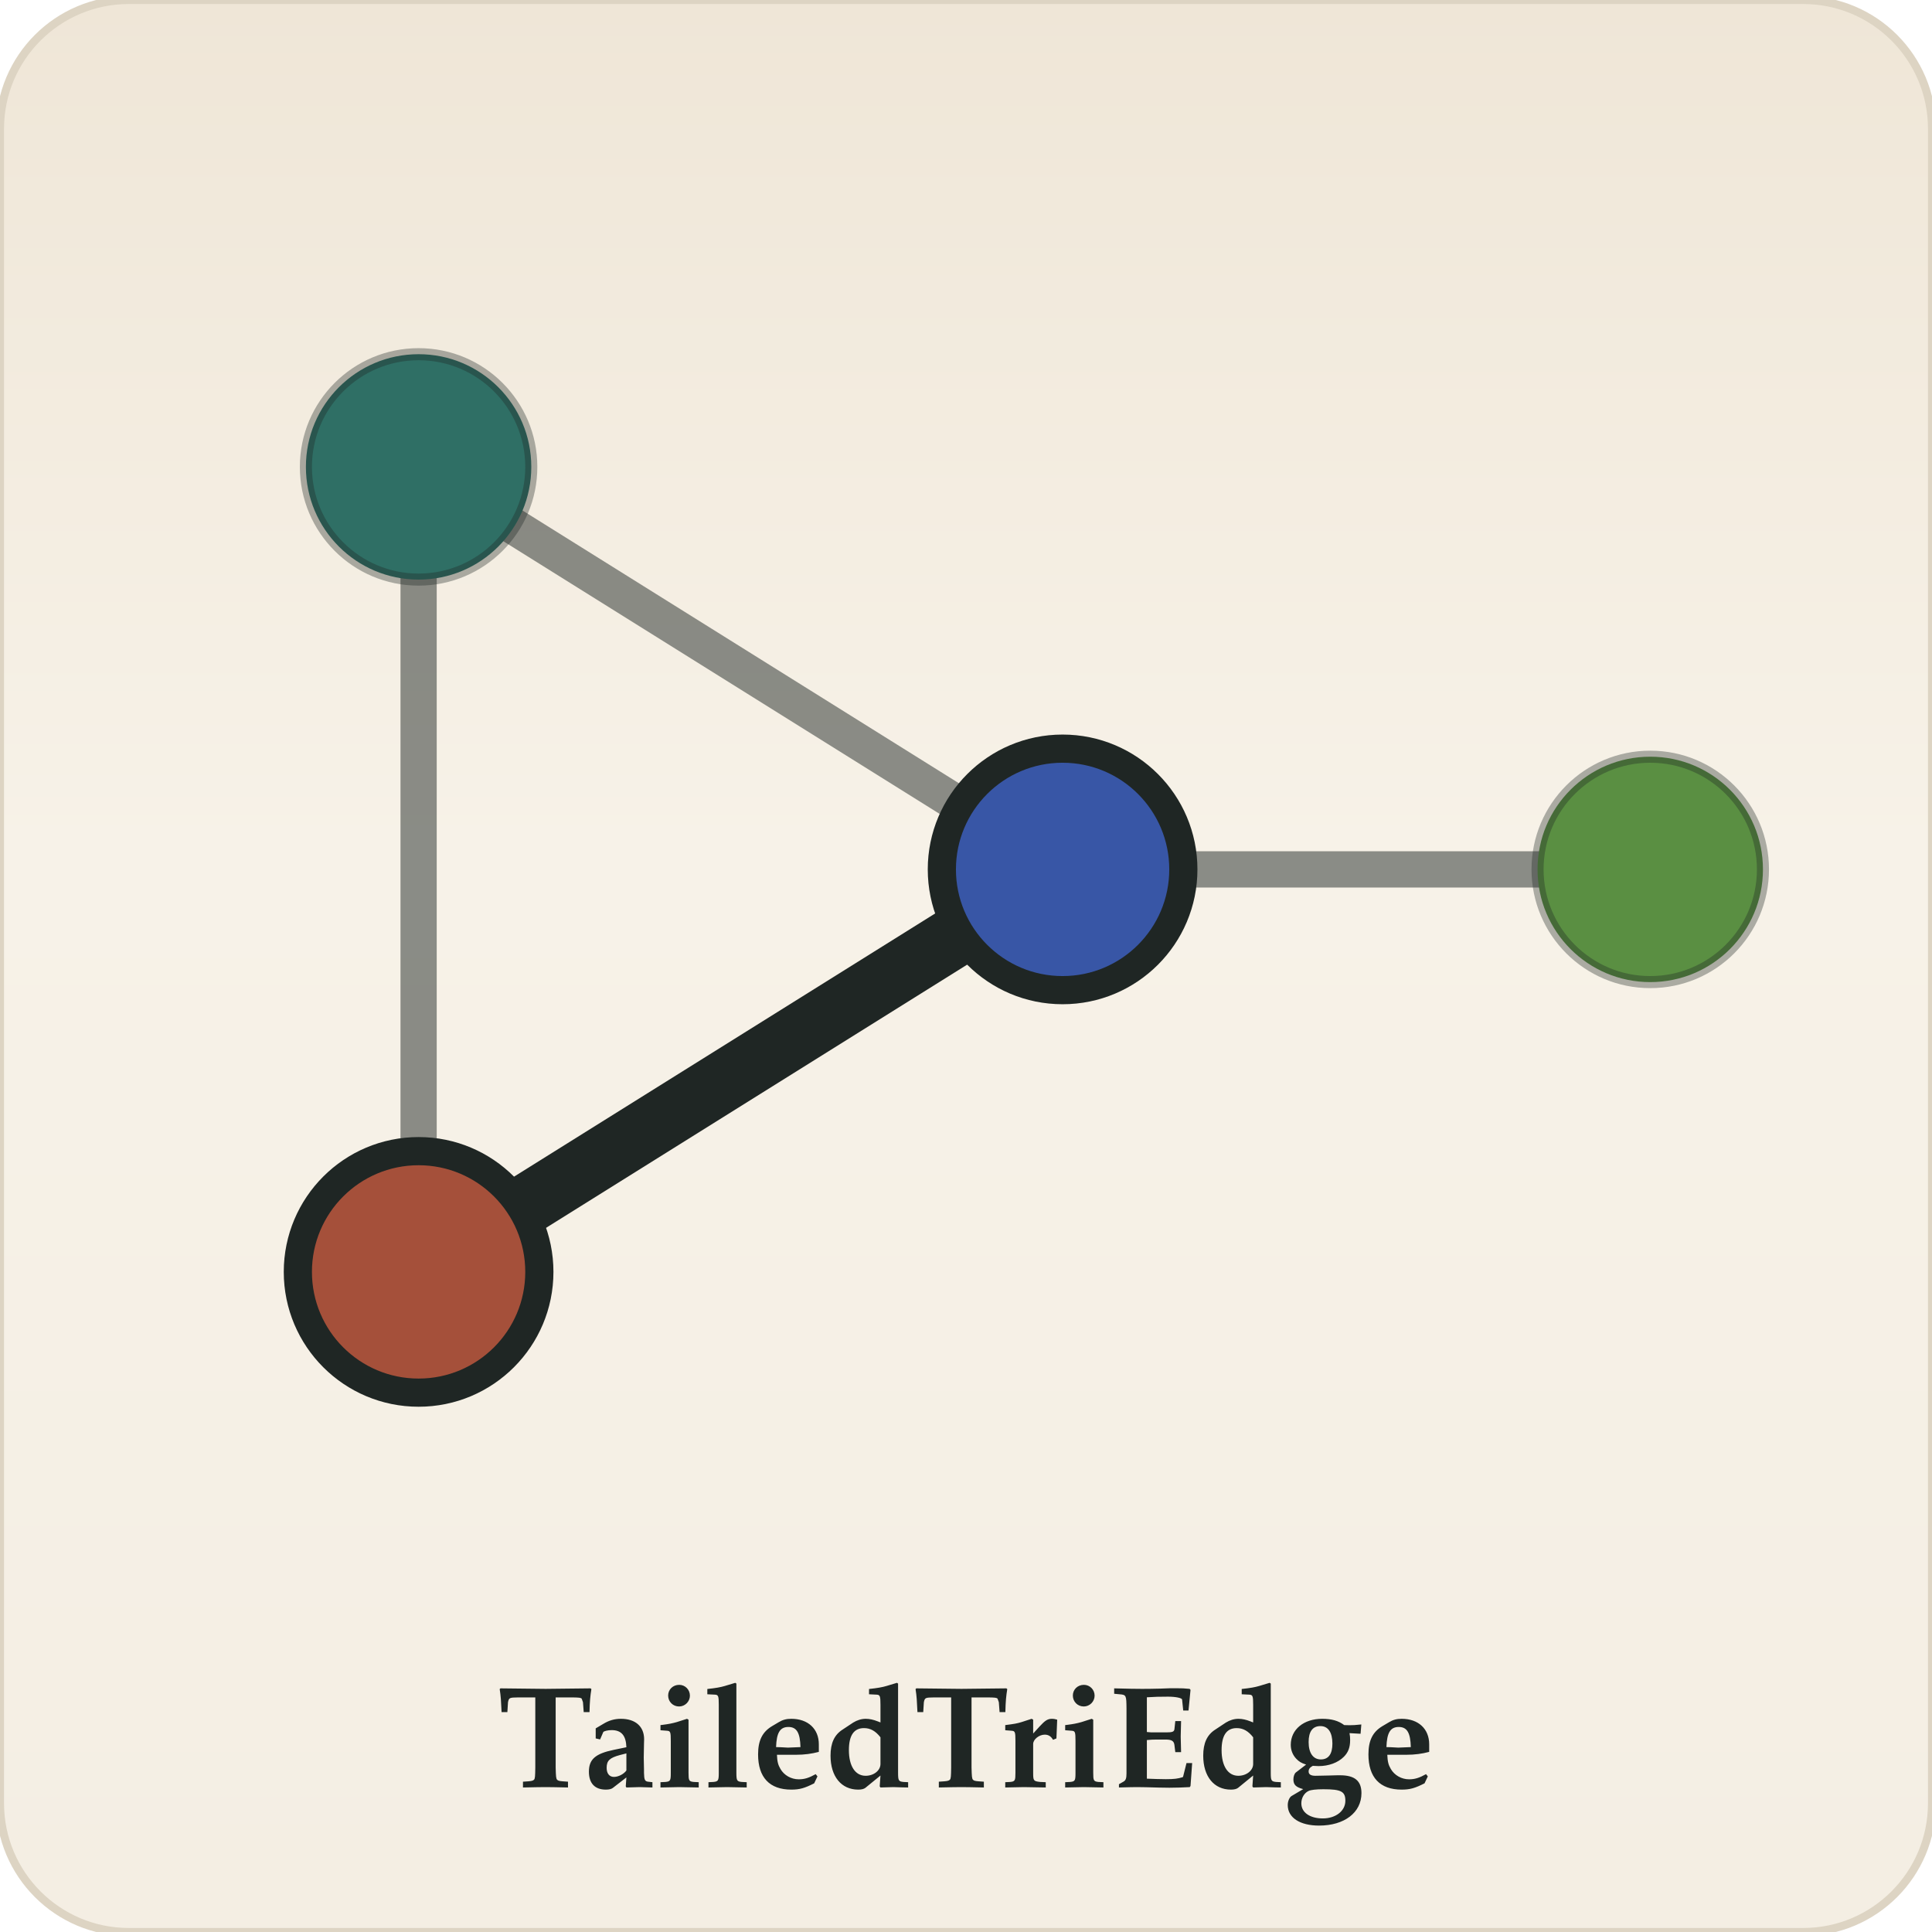
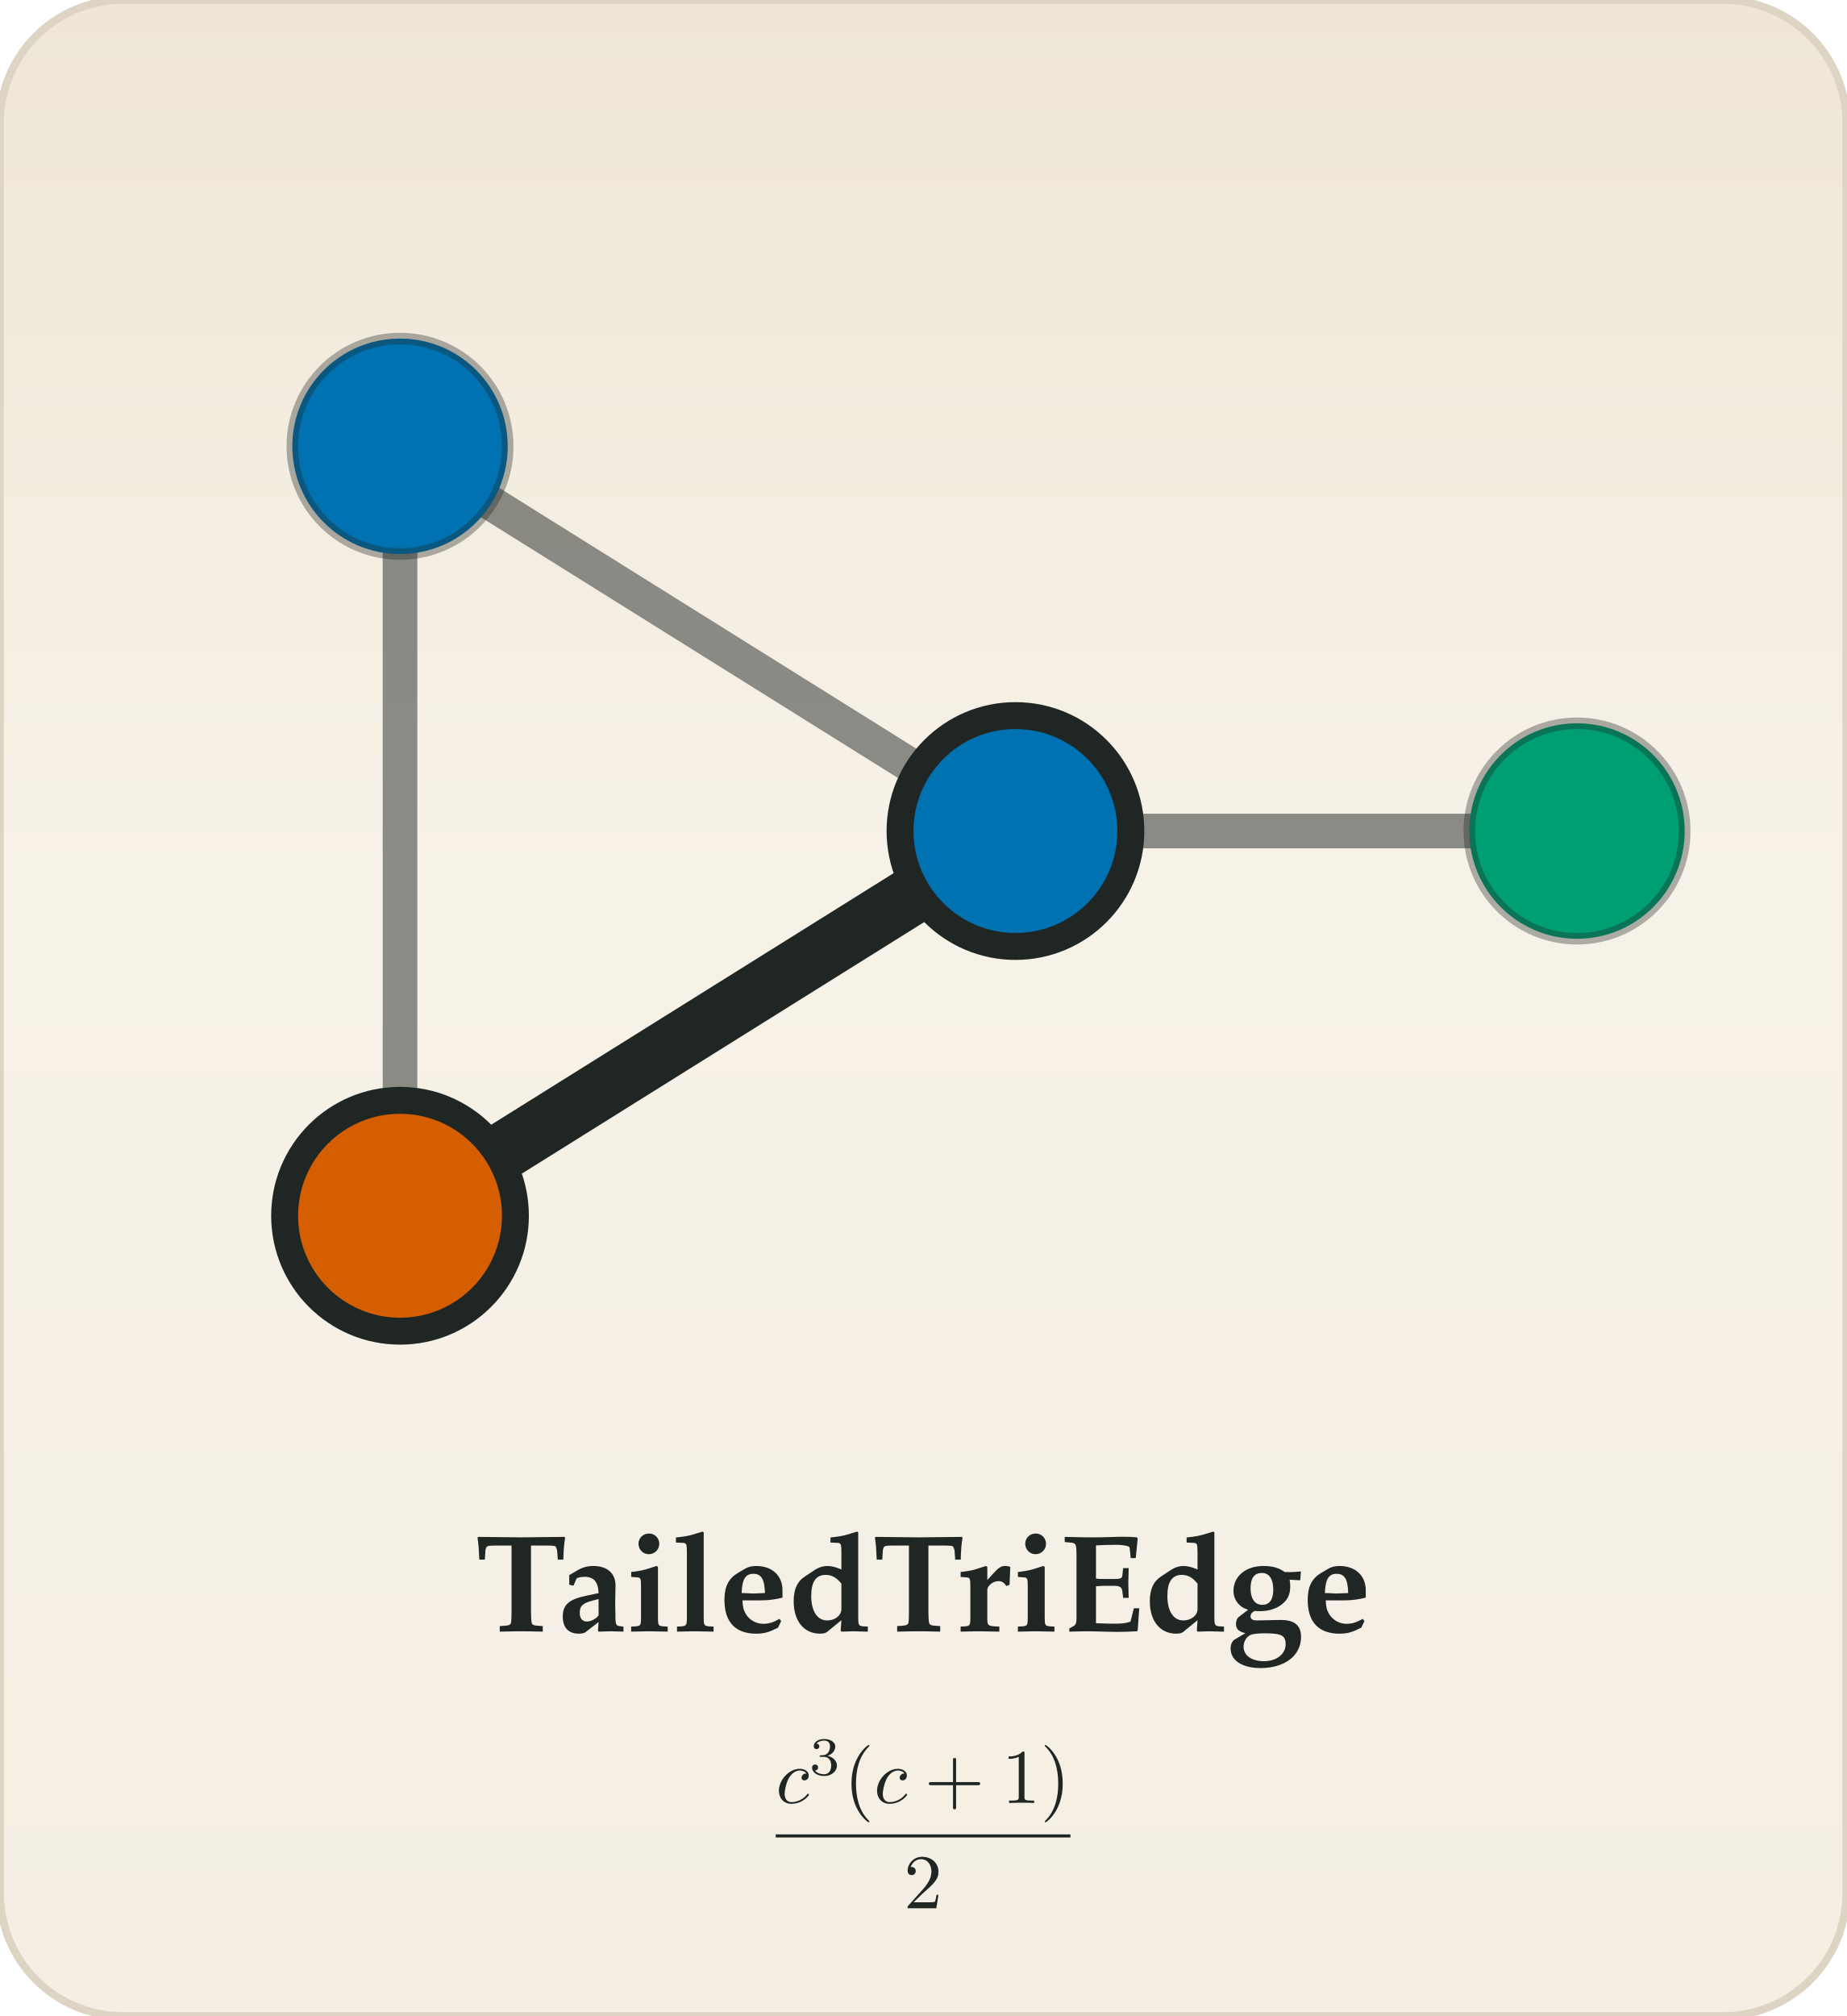
- <svg xmlns="http://www.w3.org/2000/svg" viewBox="0 0 240 240" width="240" height="240" role="img" aria-label="TailedTriEdge (orbit 8)">
+ <svg xmlns="http://www.w3.org/2000/svg" xmlns:xlink="http://www.w3.org/1999/xlink" viewBox="0 0 240 262" width="240" height="262" role="img" aria-label="TailedTriEdge (orbit 8)">
  <defs>
-     <linearGradient id="paper" x1="0" y1="0" x2="0" y2="240" gradientUnits="userSpaceOnUse">
+     <linearGradient id="paper" x1="0" y1="0" x2="0" y2="262" gradientUnits="userSpaceOnUse">
      <stop offset="0" stop-color="#efe6d7" />
      <stop offset="0.44" stop-color="#f7f2e8" />
      <stop offset="1" stop-color="#f4eee3" />
    </linearGradient>
  </defs>
-   <rect width="240" height="240" rx="16" fill="url(#paper)" stroke="#ddd4c3" stroke-width="1" />
+   <rect width="240" height="262" rx="16" fill="url(#paper)" stroke="#ddd4c3" stroke-width="1" />
  <line x1="52.0" y1="58.0" x2="52.0" y2="158.0" stroke="#1f2624" stroke-opacity="0.5" stroke-width="4.5" stroke-linecap="round" />
  <line x1="52.0" y1="58.0" x2="132.0" y2="108.0" stroke="#1f2624" stroke-opacity="0.5" stroke-width="4.5" stroke-linecap="round" />
  <line x1="132.0" y1="108.0" x2="205.0" y2="108.0" stroke="#1f2624" stroke-opacity="0.5" stroke-width="4.5" stroke-linecap="round" />
  <line x1="52.0" y1="158.0" x2="132.0" y2="108.0" stroke="#1f2624" stroke-width="7.5" stroke-linecap="round" />
-   <circle cx="52.0" cy="58.0" r="14" fill="#2f6f65" stroke="#1f2624" stroke-width="1.5" stroke-opacity="0.35" />
-   <circle cx="52.0" cy="158.0" r="15" fill="#a5503a" stroke="#1f2624" stroke-width="3.5" stroke-opacity="1.0" />
-   <circle cx="132.0" cy="108.0" r="15" fill="#3856a6" stroke="#1f2624" stroke-width="3.5" stroke-opacity="1.0" />
-   <circle cx="205.0" cy="108.0" r="14" fill="#5a8f42" stroke="#1f2624" stroke-width="1.5" stroke-opacity="0.35" />
-   <text x="120.0" y="222" text-anchor="middle" font-family="Iowan Old Style, Palatino Linotype, Book Antiqua, Georgia, serif" font-size="18" font-weight="600" fill="#1f2624">TailedTriEdge</text>
+   <circle cx="52.0" cy="58.0" r="14" fill="#0072B2" stroke="#1f2624" stroke-width="1.5" stroke-opacity="0.35" />
+   <circle cx="52.0" cy="158.0" r="15" fill="#D55E00" stroke="#1f2624" stroke-width="3.5" stroke-opacity="1.0" />
+   <circle cx="132.0" cy="108.0" r="15" fill="#0072B2" stroke="#1f2624" stroke-width="3.5" stroke-opacity="1.0" />
+   <circle cx="205.0" cy="108.0" r="14" fill="#009E73" stroke="#1f2624" stroke-width="1.5" stroke-opacity="0.35" />
+   <text x="120.0" y="212" text-anchor="middle" font-family="Iowan Old Style, Palatino Linotype, Book Antiqua, Georgia, serif" font-size="18" font-weight="600" fill="#1f2624">TailedTriEdge</text>
+   <svg x="100.84" y="226.00" width="38.31" height="22.00" viewBox="-68.812 -70.144 37.999 21.82" overflow="visible">
+     <g fill="#1f2624">
+       <defs>
+         <path id="f8_g1-40" d="M3.298 2.391C3.298 2.361 3.298 2.341 3.128 2.172C1.883 .917 1.564-.966 1.564-2.491C1.564-4.224 1.943-5.958 3.168-7.203C3.298-7.323 3.298-7.342 3.298-7.372C3.298-7.442 3.258-7.472 3.198-7.472C3.098-7.472 2.202-6.795 1.614-5.529C1.106-4.433 .986-3.328 .986-2.491C.986-1.714 1.096-.508 1.644 .618C2.242 1.843 3.098 2.491 3.198 2.491C3.258 2.491 3.298 2.461 3.298 2.391Z" />
+         <path id="f8_g1-41" d="M2.879-2.491C2.879-3.268 2.77-4.473 2.222-5.599C1.624-6.824 .767-7.472 .667-7.472C.608-7.472 .568-7.432 .568-7.372C.568-7.342 .568-7.323 .757-7.143C1.733-6.157 2.301-4.573 2.301-2.491C2.301-.787 1.933 .966 .697 2.222C.568 2.341 .568 2.361 .568 2.391C.568 2.451 .608 2.491 .667 2.491C.767 2.491 1.664 1.813 2.252 .548C2.76-.548 2.879-1.654 2.879-2.491Z" />
+         <path id="f8_g1-43" d="M4.075-2.291H6.854C6.994-2.291 7.183-2.291 7.183-2.491S6.994-2.69 6.854-2.69H4.075V-5.479C4.075-5.619 4.075-5.808 3.875-5.808S3.676-5.619 3.676-5.479V-2.69H.887C.747-2.69 .558-2.69 .558-2.491S.747-2.291 .887-2.291H3.676V.498C3.676 .638 3.676 .827 3.875 .827S4.075 .638 4.075 .498V-2.291Z" />
+         <path id="f8_g1-49" d="M2.929-6.376C2.929-6.615 2.929-6.635 2.7-6.635C2.082-5.998 1.205-5.998 .887-5.998V-5.689C1.086-5.689 1.674-5.689 2.192-5.948V-.787C2.192-.428 2.162-.309 1.265-.309H.946V0C1.295-.03 2.162-.03 2.56-.03S3.826-.03 4.174 0V-.309H3.856C2.959-.309 2.929-.418 2.929-.787V-6.376Z" />
+         <path id="f8_g1-50" d="M1.265-.767L2.321-1.793C3.875-3.168 4.473-3.706 4.473-4.702C4.473-5.838 3.577-6.635 2.361-6.635C1.235-6.635 .498-5.719 .498-4.832C.498-4.274 .996-4.274 1.026-4.274C1.196-4.274 1.544-4.394 1.544-4.802C1.544-5.061 1.365-5.32 1.016-5.32C.936-5.32 .917-5.32 .887-5.31C1.116-5.958 1.654-6.326 2.232-6.326C3.138-6.326 3.567-5.519 3.567-4.702C3.567-3.905 3.068-3.118 2.521-2.501L.608-.369C.498-.259 .498-.239 .498 0H4.194L4.473-1.733H4.224C4.174-1.435 4.105-.996 4.005-.847C3.935-.767 3.278-.767 3.059-.767H1.265Z" />
+         <path id="f8_g2-51" d="M1.904-2.329C2.448-2.329 2.838-1.953 2.838-1.206C2.838-.342 2.336-.084 1.932-.084C1.653-.084 1.039-.16 .746-.572C1.074-.586 1.151-.816 1.151-.962C1.151-1.186 .983-1.346 .767-1.346C.572-1.346 .377-1.227 .377-.941C.377-.286 1.102 .139 1.946 .139C2.915 .139 3.585-.509 3.585-1.206C3.585-1.75 3.138-2.294 2.371-2.455C3.103-2.72 3.368-3.243 3.368-3.668C3.368-4.219 2.734-4.631 1.96-4.631S.593-4.254 .593-3.696C.593-3.459 .746-3.327 .955-3.327C1.172-3.327 1.311-3.487 1.311-3.682C1.311-3.884 1.172-4.031 .955-4.045C1.2-4.352 1.681-4.428 1.939-4.428C2.253-4.428 2.692-4.275 2.692-3.668C2.692-3.375 2.594-3.055 2.413-2.838C2.183-2.573 1.988-2.559 1.639-2.538C1.465-2.525 1.451-2.525 1.416-2.518C1.402-2.518 1.346-2.504 1.346-2.427C1.346-2.329 1.409-2.329 1.527-2.329H1.904Z" />
+         <path id="f8_g0-99" d="M3.945-3.786C3.786-3.786 3.646-3.786 3.507-3.646C3.347-3.497 3.328-3.328 3.328-3.258C3.328-3.019 3.507-2.909 3.696-2.909C3.985-2.909 4.254-3.148 4.254-3.547C4.254-4.035 3.786-4.403 3.078-4.403C1.733-4.403 .408-2.979 .408-1.574C.408-.677 .986 .11 2.022 .11C3.447 .11 4.284-.946 4.284-1.066C4.284-1.126 4.224-1.196 4.164-1.196C4.115-1.196 4.095-1.176 4.035-1.096C3.248-.11 2.162-.11 2.042-.11C1.415-.11 1.146-.598 1.146-1.196C1.146-1.604 1.345-2.57 1.684-3.188C1.993-3.756 2.54-4.184 3.088-4.184C3.427-4.184 3.806-4.055 3.945-3.786Z" />
+       </defs>
+       <g id="f8_page">
+         <use x="-68.812" y="-61.898" xlink:href="#f8_g0-99" />
+         <use x="-64.501" y="-65.513" xlink:href="#f8_g2-51" />
+         <use x="-60.031" y="-61.898" xlink:href="#f8_g1-40" />
+         <use x="-56.157" y="-61.898" xlink:href="#f8_g0-99" />
+         <use x="-49.632" y="-61.898" xlink:href="#f8_g1-43" />
+         <use x="-39.669" y="-61.898" xlink:href="#f8_g1-49" />
+         <use x="-34.688" y="-61.898" xlink:href="#f8_g1-41" />
+         <rect x="-68.812" y="-57.848" height=".398" width="37.999" />
+         <use x="-52.303" y="-48.324" xlink:href="#f8_g1-50" />
+       </g>
+     </g>
+   </svg>
</svg>
